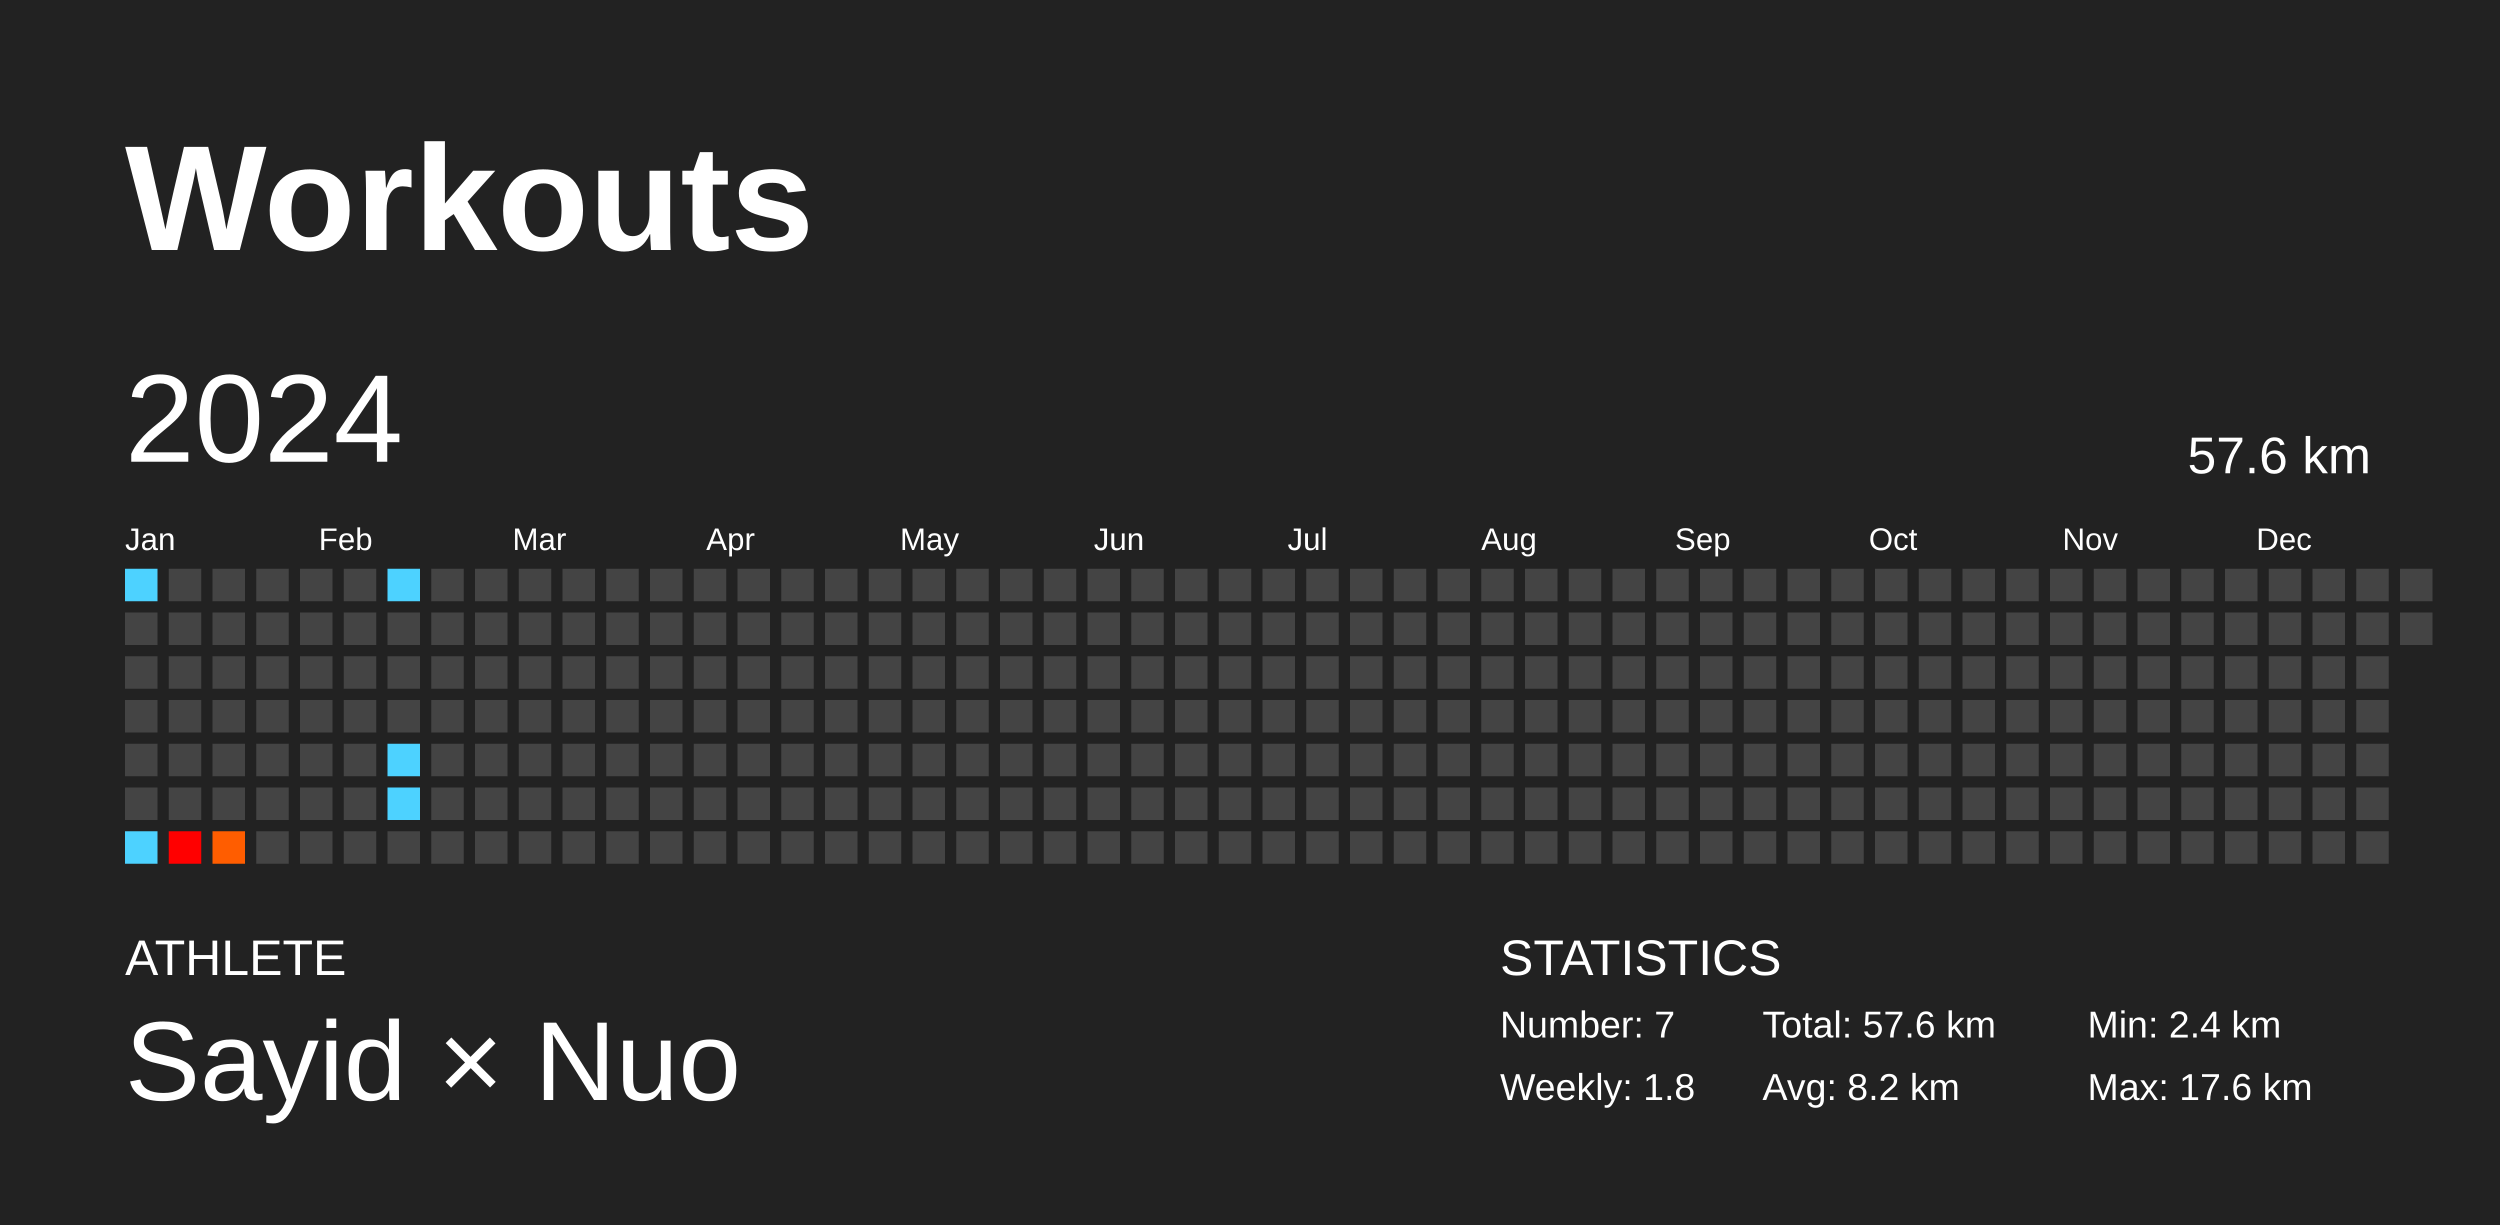
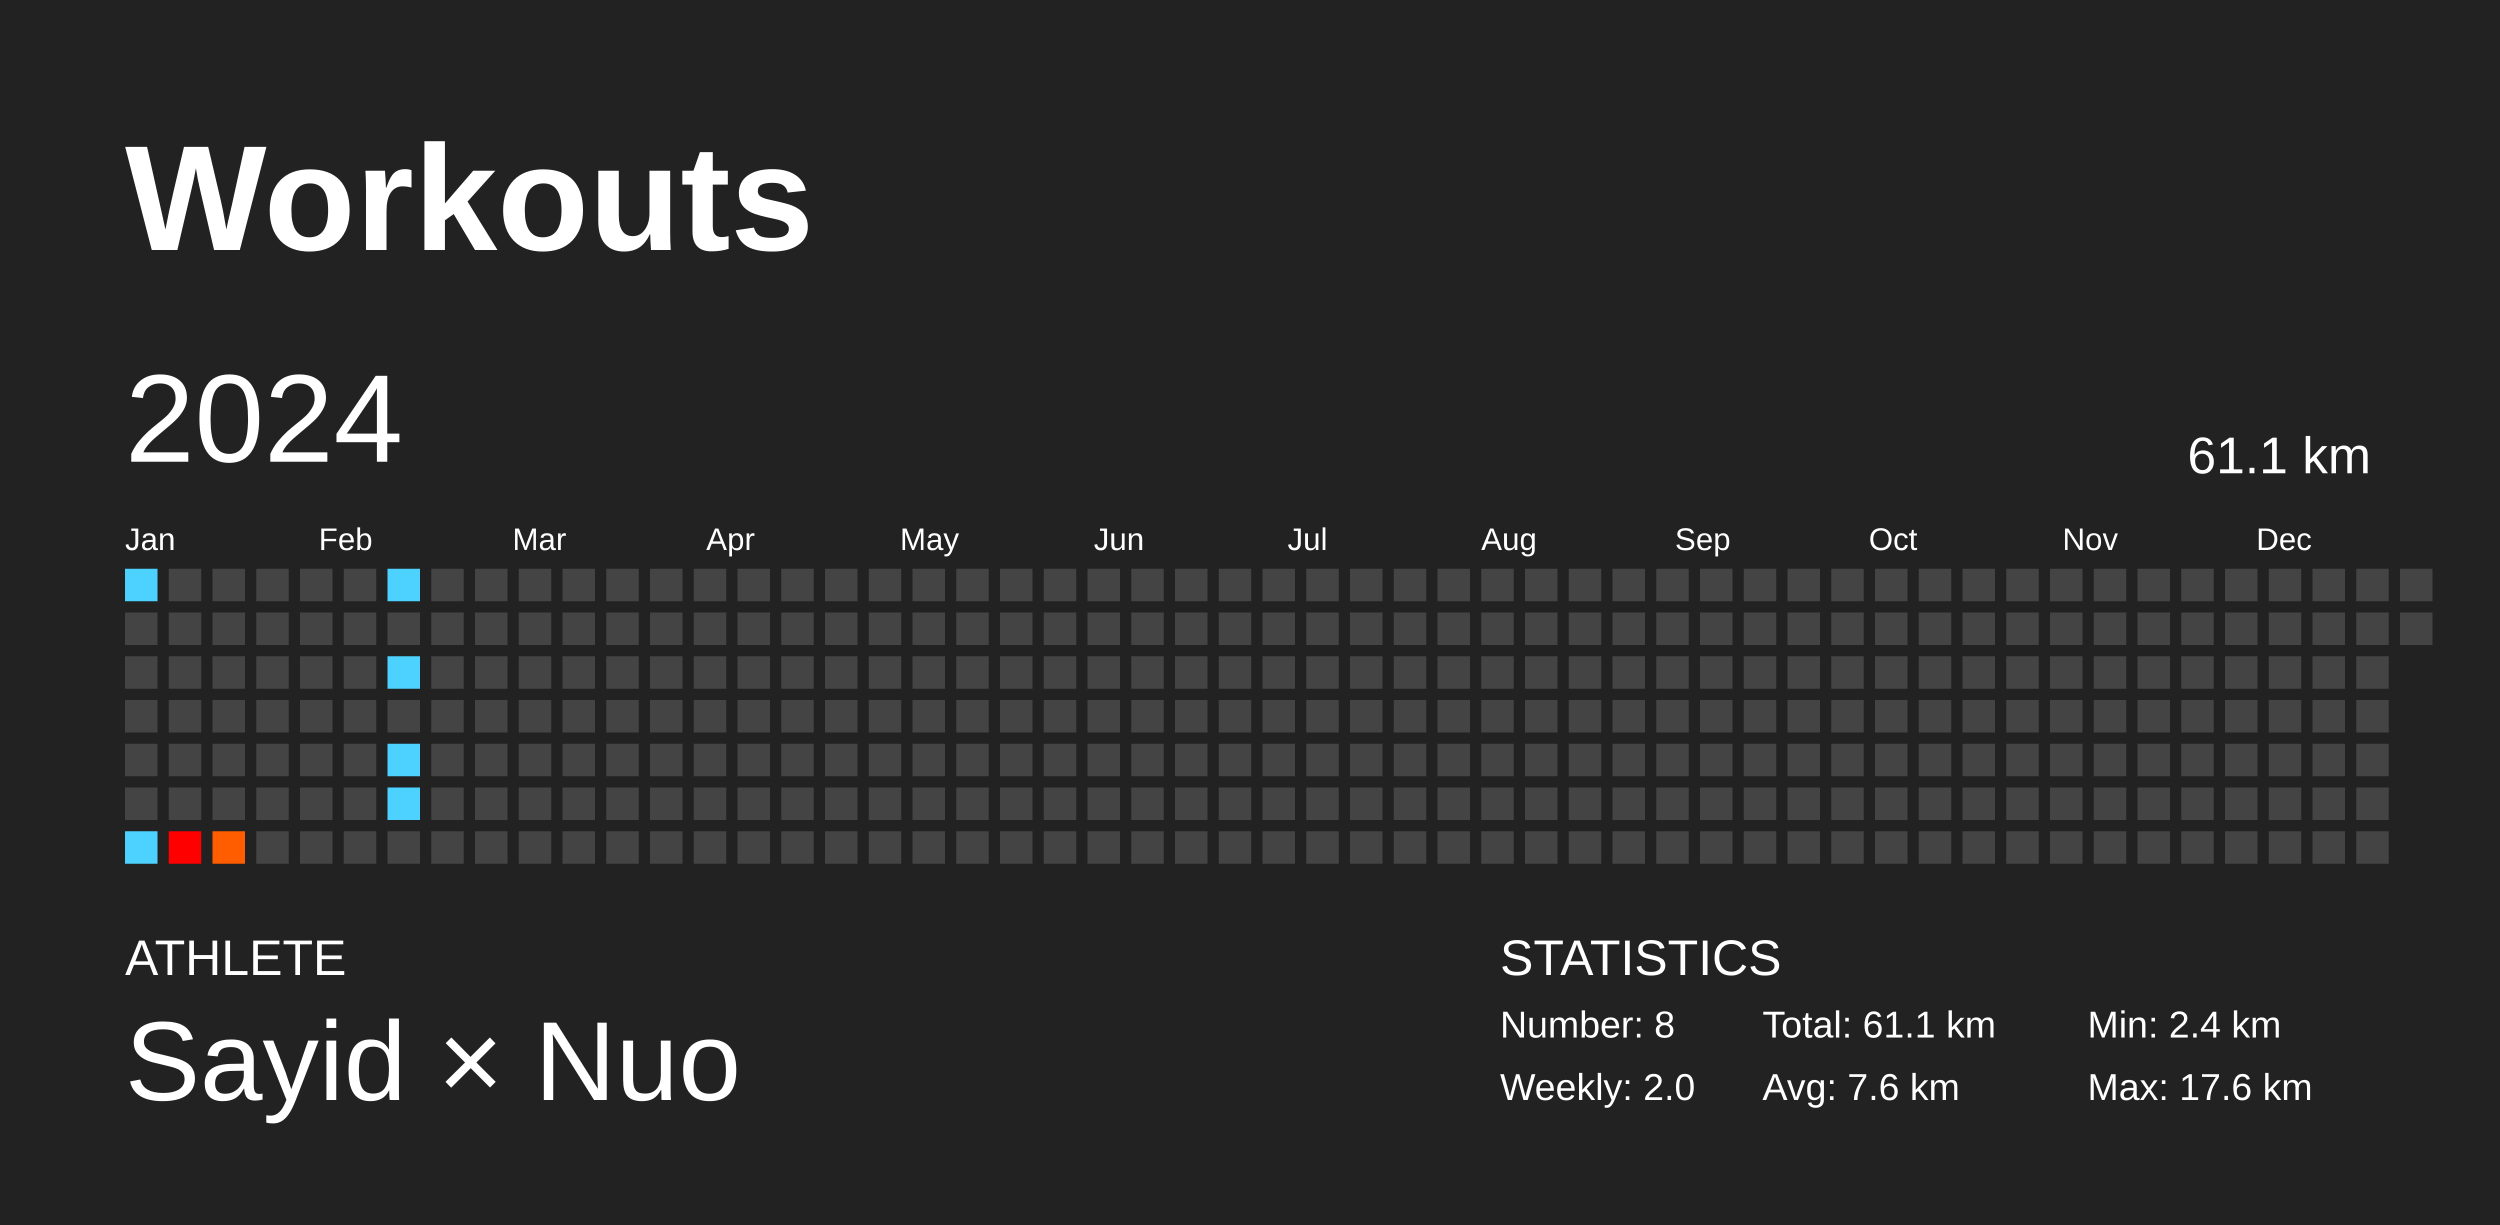
<svg xmlns="http://www.w3.org/2000/svg" baseProfile="full" height="98mm" version="1.1" viewBox="0,0,200,98" width="200mm">
  <defs />
  <rect fill="#222222" height="98" width="200" x="0" y="0" />
  <text fill="#FFFFFF" style="font-size:12px; font-family:Arial; font-weight:bold;" x="10" y="20">Workouts</text>
  <text fill="#FFFFFF" style="font-size:4px; font-family:Arial" x="10" y="78">ATHLETE</text>
  <text fill="#FFFFFF" style="font-size:9px; font-family:Arial" x="10" y="88">Sayid × Nuo</text>
  <text fill="#FFFFFF" style="font-size:4px; font-family:Arial" x="120" y="78">STATISTICS</text>
-   <text fill="#FFFFFF" style="font-size:3px; font-family:Arial" x="120" y="83">Number: 7</text>
-   <text fill="#FFFFFF" style="font-size:3px; font-family:Arial" x="120" y="88">Weekly: 1.8</text>
-   <text fill="#FFFFFF" style="font-size:3px; font-family:Arial" x="141" y="83">Total: 57.6 km</text>
-   <text fill="#FFFFFF" style="font-size:3px; font-family:Arial" x="141" y="88">Avg: 8.2 km</text>
+   <text fill="#FFFFFF" style="font-size:3px; font-family:Arial" x="120" y="83">Number: 8</text>
+   <text fill="#FFFFFF" style="font-size:3px; font-family:Arial" x="120" y="88">Weekly: 2.0</text>
+   <text fill="#FFFFFF" style="font-size:3px; font-family:Arial" x="141" y="83">Total: 61.1 km</text>
+   <text fill="#FFFFFF" style="font-size:3px; font-family:Arial" x="141" y="88">Avg: 7.6 km</text>
  <text fill="#FFFFFF" style="font-size:3px; font-family:Arial" x="167" y="83">Min: 2.4 km</text>
  <text fill="#FFFFFF" style="font-size:3px; font-family:Arial" x="167" y="88">Max: 17.6 km</text>
  <text dominant-baseline="hanging" fill="#FFFFFF" style="font-size:10.0px; font-family:Arial;" x="10" y="30">2024</text>
-   <text dominant-baseline="hanging" fill="#FFFFFF" style="font-size:4.125px; font-family:Arial;" x="175" y="35">57.6 km</text>
+   <text dominant-baseline="hanging" fill="#FFFFFF" style="font-size:4.125px; font-family:Arial;" x="175" y="35">61.1 km</text>
  <text fill="#FFFFFF" style="font-size:2.5px; font-family:Arial" x="10.0" y="44">Jan</text>
  <text fill="#FFFFFF" style="font-size:2.5px; font-family:Arial" x="25.5" y="44">Feb</text>
  <text fill="#FFFFFF" style="font-size:2.5px; font-family:Arial" x="41.0" y="44">Mar</text>
  <text fill="#FFFFFF" style="font-size:2.5px; font-family:Arial" x="56.5" y="44">Apr</text>
  <text fill="#FFFFFF" style="font-size:2.5px; font-family:Arial" x="72.0" y="44">May</text>
  <text fill="#FFFFFF" style="font-size:2.5px; font-family:Arial" x="87.5" y="44">Jun</text>
  <text fill="#FFFFFF" style="font-size:2.5px; font-family:Arial" x="103.0" y="44">Jul</text>
  <text fill="#FFFFFF" style="font-size:2.5px; font-family:Arial" x="118.5" y="44">Aug</text>
  <text fill="#FFFFFF" style="font-size:2.5px; font-family:Arial" x="134.0" y="44">Sep</text>
  <text fill="#FFFFFF" style="font-size:2.5px; font-family:Arial" x="149.5" y="44">Oct</text>
  <text fill="#FFFFFF" style="font-size:2.5px; font-family:Arial" x="165.0" y="44">Nov</text>
  <text fill="#FFFFFF" style="font-size:2.5px; font-family:Arial" x="180.5" y="44">Dec</text>
  <rect fill="#4dd2ff" height="2.6" width="2.6" x="10.0" y="45.5" />
  <rect fill="#444444" height="2.6" width="2.6" x="10.0" y="49.0" />
  <rect fill="#444444" height="2.6" width="2.6" x="10.0" y="52.5" />
  <rect fill="#444444" height="2.6" width="2.6" x="10.0" y="56.0" />
  <rect fill="#444444" height="2.6" width="2.6" x="10.0" y="59.5" />
  <rect fill="#444444" height="2.6" width="2.6" x="10.0" y="63.0" />
  <rect fill="#4dd2ff" height="2.6" width="2.6" x="10.0" y="66.5" />
  <rect fill="#444444" height="2.6" width="2.6" x="13.5" y="45.5" />
  <rect fill="#444444" height="2.6" width="2.6" x="13.5" y="49.0" />
  <rect fill="#444444" height="2.6" width="2.6" x="13.5" y="52.5" />
  <rect fill="#444444" height="2.6" width="2.6" x="13.5" y="56.0" />
  <rect fill="#444444" height="2.6" width="2.6" x="13.5" y="59.5" />
  <rect fill="#444444" height="2.6" width="2.6" x="13.5" y="63.0" />
  <rect fill="#ff0000" height="2.6" width="2.6" x="13.5" y="66.5" />
  <rect fill="#444444" height="2.6" width="2.6" x="17.0" y="45.5" />
  <rect fill="#444444" height="2.6" width="2.6" x="17.0" y="49.0" />
  <rect fill="#444444" height="2.6" width="2.6" x="17.0" y="52.5" />
  <rect fill="#444444" height="2.6" width="2.6" x="17.0" y="56.0" />
  <rect fill="#444444" height="2.6" width="2.6" x="17.0" y="59.5" />
  <rect fill="#444444" height="2.6" width="2.6" x="17.0" y="63.0" />
  <rect fill="#ff5d00" height="2.6" width="2.6" x="17.0" y="66.5" />
  <rect fill="#444444" height="2.6" width="2.6" x="20.5" y="45.5" />
  <rect fill="#444444" height="2.6" width="2.6" x="20.5" y="49.0" />
  <rect fill="#444444" height="2.6" width="2.6" x="20.5" y="52.5" />
  <rect fill="#444444" height="2.6" width="2.6" x="20.5" y="56.0" />
  <rect fill="#444444" height="2.6" width="2.6" x="20.5" y="59.5" />
  <rect fill="#444444" height="2.6" width="2.6" x="20.5" y="63.0" />
  <rect fill="#444444" height="2.6" width="2.6" x="20.5" y="66.5" />
  <rect fill="#444444" height="2.6" width="2.6" x="24.0" y="45.5" />
  <rect fill="#444444" height="2.6" width="2.6" x="24.0" y="49.0" />
  <rect fill="#444444" height="2.6" width="2.6" x="24.0" y="52.5" />
  <rect fill="#444444" height="2.6" width="2.6" x="24.0" y="56.0" />
  <rect fill="#444444" height="2.6" width="2.6" x="24.0" y="59.5" />
  <rect fill="#444444" height="2.6" width="2.6" x="24.0" y="63.0" />
  <rect fill="#444444" height="2.6" width="2.6" x="24.0" y="66.5" />
  <rect fill="#444444" height="2.6" width="2.6" x="27.5" y="45.5" />
  <rect fill="#444444" height="2.6" width="2.6" x="27.5" y="49.0" />
  <rect fill="#444444" height="2.6" width="2.6" x="27.5" y="52.5" />
  <rect fill="#444444" height="2.6" width="2.6" x="27.5" y="56.0" />
  <rect fill="#444444" height="2.6" width="2.6" x="27.5" y="59.5" />
  <rect fill="#444444" height="2.6" width="2.6" x="27.5" y="63.0" />
  <rect fill="#444444" height="2.6" width="2.6" x="27.5" y="66.5" />
  <rect fill="#4dd2ff" height="2.6" width="2.6" x="31.0" y="45.5" />
  <rect fill="#444444" height="2.6" width="2.6" x="31.0" y="49.0" />
-   <rect fill="#444444" height="2.6" width="2.6" x="31.0" y="52.5" />
+   <rect fill="#4dd2ff" height="2.6" width="2.6" x="31.0" y="52.5" />
  <rect fill="#444444" height="2.6" width="2.6" x="31.0" y="56.0" />
  <rect fill="#4dd2ff" height="2.6" width="2.6" x="31.0" y="59.5" />
  <rect fill="#4dd2ff" height="2.6" width="2.6" x="31.0" y="63.0" />
  <rect fill="#444444" height="2.6" width="2.6" x="31.0" y="66.5" />
  <rect fill="#444444" height="2.6" width="2.6" x="34.5" y="45.5" />
  <rect fill="#444444" height="2.6" width="2.6" x="34.5" y="49.0" />
  <rect fill="#444444" height="2.6" width="2.6" x="34.5" y="52.5" />
  <rect fill="#444444" height="2.6" width="2.6" x="34.5" y="56.0" />
  <rect fill="#444444" height="2.6" width="2.6" x="34.5" y="59.5" />
  <rect fill="#444444" height="2.6" width="2.6" x="34.5" y="63.0" />
  <rect fill="#444444" height="2.6" width="2.6" x="34.5" y="66.5" />
  <rect fill="#444444" height="2.6" width="2.6" x="38.0" y="45.5" />
  <rect fill="#444444" height="2.6" width="2.6" x="38.0" y="49.0" />
  <rect fill="#444444" height="2.6" width="2.6" x="38.0" y="52.5" />
  <rect fill="#444444" height="2.6" width="2.6" x="38.0" y="56.0" />
  <rect fill="#444444" height="2.6" width="2.6" x="38.0" y="59.5" />
  <rect fill="#444444" height="2.6" width="2.6" x="38.0" y="63.0" />
  <rect fill="#444444" height="2.6" width="2.6" x="38.0" y="66.5" />
  <rect fill="#444444" height="2.6" width="2.6" x="41.5" y="45.5" />
  <rect fill="#444444" height="2.6" width="2.6" x="41.5" y="49.0" />
  <rect fill="#444444" height="2.6" width="2.6" x="41.5" y="52.5" />
  <rect fill="#444444" height="2.6" width="2.6" x="41.5" y="56.0" />
  <rect fill="#444444" height="2.6" width="2.6" x="41.5" y="59.5" />
  <rect fill="#444444" height="2.6" width="2.6" x="41.5" y="63.0" />
  <rect fill="#444444" height="2.6" width="2.6" x="41.5" y="66.5" />
  <rect fill="#444444" height="2.6" width="2.6" x="45.0" y="45.5" />
  <rect fill="#444444" height="2.6" width="2.6" x="45.0" y="49.0" />
  <rect fill="#444444" height="2.6" width="2.6" x="45.0" y="52.5" />
  <rect fill="#444444" height="2.6" width="2.6" x="45.0" y="56.0" />
  <rect fill="#444444" height="2.6" width="2.6" x="45.0" y="59.5" />
  <rect fill="#444444" height="2.6" width="2.6" x="45.0" y="63.0" />
  <rect fill="#444444" height="2.6" width="2.6" x="45.0" y="66.5" />
  <rect fill="#444444" height="2.6" width="2.6" x="48.5" y="45.5" />
  <rect fill="#444444" height="2.6" width="2.6" x="48.5" y="49.0" />
  <rect fill="#444444" height="2.6" width="2.6" x="48.5" y="52.5" />
  <rect fill="#444444" height="2.6" width="2.6" x="48.5" y="56.0" />
  <rect fill="#444444" height="2.6" width="2.6" x="48.5" y="59.5" />
  <rect fill="#444444" height="2.6" width="2.6" x="48.5" y="63.0" />
  <rect fill="#444444" height="2.6" width="2.6" x="48.5" y="66.5" />
  <rect fill="#444444" height="2.6" width="2.6" x="52.0" y="45.5" />
  <rect fill="#444444" height="2.6" width="2.6" x="52.0" y="49.0" />
  <rect fill="#444444" height="2.6" width="2.6" x="52.0" y="52.5" />
  <rect fill="#444444" height="2.6" width="2.6" x="52.0" y="56.0" />
  <rect fill="#444444" height="2.6" width="2.6" x="52.0" y="59.5" />
  <rect fill="#444444" height="2.6" width="2.6" x="52.0" y="63.0" />
  <rect fill="#444444" height="2.6" width="2.6" x="52.0" y="66.5" />
  <rect fill="#444444" height="2.6" width="2.6" x="55.5" y="45.5" />
  <rect fill="#444444" height="2.6" width="2.6" x="55.5" y="49.0" />
  <rect fill="#444444" height="2.6" width="2.6" x="55.5" y="52.5" />
  <rect fill="#444444" height="2.6" width="2.6" x="55.5" y="56.0" />
  <rect fill="#444444" height="2.6" width="2.6" x="55.5" y="59.5" />
  <rect fill="#444444" height="2.6" width="2.6" x="55.5" y="63.0" />
  <rect fill="#444444" height="2.6" width="2.6" x="55.5" y="66.5" />
  <rect fill="#444444" height="2.6" width="2.6" x="59.0" y="45.5" />
  <rect fill="#444444" height="2.6" width="2.6" x="59.0" y="49.0" />
  <rect fill="#444444" height="2.6" width="2.6" x="59.0" y="52.5" />
  <rect fill="#444444" height="2.6" width="2.6" x="59.0" y="56.0" />
  <rect fill="#444444" height="2.6" width="2.6" x="59.0" y="59.5" />
  <rect fill="#444444" height="2.6" width="2.6" x="59.0" y="63.0" />
  <rect fill="#444444" height="2.6" width="2.6" x="59.0" y="66.5" />
  <rect fill="#444444" height="2.6" width="2.6" x="62.5" y="45.5" />
  <rect fill="#444444" height="2.6" width="2.6" x="62.5" y="49.0" />
  <rect fill="#444444" height="2.6" width="2.6" x="62.5" y="52.5" />
  <rect fill="#444444" height="2.6" width="2.6" x="62.5" y="56.0" />
  <rect fill="#444444" height="2.6" width="2.6" x="62.5" y="59.5" />
  <rect fill="#444444" height="2.6" width="2.6" x="62.5" y="63.0" />
  <rect fill="#444444" height="2.6" width="2.6" x="62.5" y="66.5" />
  <rect fill="#444444" height="2.6" width="2.6" x="66.0" y="45.5" />
  <rect fill="#444444" height="2.6" width="2.6" x="66.0" y="49.0" />
  <rect fill="#444444" height="2.6" width="2.6" x="66.0" y="52.5" />
  <rect fill="#444444" height="2.6" width="2.6" x="66.0" y="56.0" />
  <rect fill="#444444" height="2.6" width="2.6" x="66.0" y="59.5" />
  <rect fill="#444444" height="2.6" width="2.6" x="66.0" y="63.0" />
  <rect fill="#444444" height="2.6" width="2.6" x="66.0" y="66.5" />
  <rect fill="#444444" height="2.6" width="2.6" x="69.5" y="45.5" />
  <rect fill="#444444" height="2.6" width="2.6" x="69.5" y="49.0" />
  <rect fill="#444444" height="2.6" width="2.6" x="69.5" y="52.5" />
  <rect fill="#444444" height="2.6" width="2.6" x="69.5" y="56.0" />
  <rect fill="#444444" height="2.6" width="2.6" x="69.5" y="59.5" />
  <rect fill="#444444" height="2.6" width="2.6" x="69.5" y="63.0" />
  <rect fill="#444444" height="2.6" width="2.6" x="69.5" y="66.5" />
  <rect fill="#444444" height="2.6" width="2.6" x="73.0" y="45.5" />
  <rect fill="#444444" height="2.6" width="2.6" x="73.0" y="49.0" />
  <rect fill="#444444" height="2.6" width="2.6" x="73.0" y="52.5" />
  <rect fill="#444444" height="2.6" width="2.6" x="73.0" y="56.0" />
  <rect fill="#444444" height="2.6" width="2.6" x="73.0" y="59.5" />
  <rect fill="#444444" height="2.6" width="2.6" x="73.0" y="63.0" />
  <rect fill="#444444" height="2.6" width="2.6" x="73.0" y="66.5" />
  <rect fill="#444444" height="2.6" width="2.6" x="76.5" y="45.5" />
  <rect fill="#444444" height="2.6" width="2.6" x="76.5" y="49.0" />
  <rect fill="#444444" height="2.6" width="2.6" x="76.5" y="52.5" />
  <rect fill="#444444" height="2.6" width="2.6" x="76.5" y="56.0" />
  <rect fill="#444444" height="2.6" width="2.6" x="76.5" y="59.5" />
  <rect fill="#444444" height="2.6" width="2.6" x="76.5" y="63.0" />
  <rect fill="#444444" height="2.6" width="2.6" x="76.5" y="66.5" />
  <rect fill="#444444" height="2.6" width="2.6" x="80.0" y="45.5" />
  <rect fill="#444444" height="2.6" width="2.6" x="80.0" y="49.0" />
  <rect fill="#444444" height="2.6" width="2.6" x="80.0" y="52.5" />
  <rect fill="#444444" height="2.6" width="2.6" x="80.0" y="56.0" />
  <rect fill="#444444" height="2.6" width="2.6" x="80.0" y="59.5" />
  <rect fill="#444444" height="2.6" width="2.6" x="80.0" y="63.0" />
  <rect fill="#444444" height="2.6" width="2.6" x="80.0" y="66.5" />
  <rect fill="#444444" height="2.6" width="2.6" x="83.5" y="45.5" />
  <rect fill="#444444" height="2.6" width="2.6" x="83.5" y="49.0" />
  <rect fill="#444444" height="2.6" width="2.6" x="83.5" y="52.5" />
  <rect fill="#444444" height="2.6" width="2.6" x="83.5" y="56.0" />
  <rect fill="#444444" height="2.6" width="2.6" x="83.5" y="59.5" />
  <rect fill="#444444" height="2.6" width="2.6" x="83.5" y="63.0" />
  <rect fill="#444444" height="2.6" width="2.6" x="83.5" y="66.5" />
  <rect fill="#444444" height="2.6" width="2.6" x="87.0" y="45.5" />
  <rect fill="#444444" height="2.6" width="2.6" x="87.0" y="49.0" />
  <rect fill="#444444" height="2.6" width="2.6" x="87.0" y="52.5" />
  <rect fill="#444444" height="2.6" width="2.6" x="87.0" y="56.0" />
  <rect fill="#444444" height="2.6" width="2.6" x="87.0" y="59.5" />
  <rect fill="#444444" height="2.6" width="2.6" x="87.0" y="63.0" />
  <rect fill="#444444" height="2.6" width="2.6" x="87.0" y="66.5" />
  <rect fill="#444444" height="2.6" width="2.6" x="90.5" y="45.5" />
  <rect fill="#444444" height="2.6" width="2.6" x="90.5" y="49.0" />
  <rect fill="#444444" height="2.6" width="2.6" x="90.5" y="52.5" />
  <rect fill="#444444" height="2.6" width="2.6" x="90.5" y="56.0" />
  <rect fill="#444444" height="2.6" width="2.6" x="90.5" y="59.5" />
  <rect fill="#444444" height="2.6" width="2.6" x="90.5" y="63.0" />
  <rect fill="#444444" height="2.6" width="2.6" x="90.5" y="66.5" />
  <rect fill="#444444" height="2.6" width="2.6" x="94.0" y="45.5" />
  <rect fill="#444444" height="2.6" width="2.6" x="94.0" y="49.0" />
  <rect fill="#444444" height="2.6" width="2.6" x="94.0" y="52.5" />
  <rect fill="#444444" height="2.6" width="2.6" x="94.0" y="56.0" />
  <rect fill="#444444" height="2.6" width="2.6" x="94.0" y="59.5" />
  <rect fill="#444444" height="2.6" width="2.6" x="94.0" y="63.0" />
  <rect fill="#444444" height="2.6" width="2.6" x="94.0" y="66.5" />
  <rect fill="#444444" height="2.6" width="2.6" x="97.5" y="45.5" />
  <rect fill="#444444" height="2.6" width="2.6" x="97.5" y="49.0" />
  <rect fill="#444444" height="2.6" width="2.6" x="97.5" y="52.5" />
  <rect fill="#444444" height="2.6" width="2.6" x="97.5" y="56.0" />
  <rect fill="#444444" height="2.6" width="2.6" x="97.5" y="59.5" />
  <rect fill="#444444" height="2.6" width="2.6" x="97.5" y="63.0" />
  <rect fill="#444444" height="2.6" width="2.6" x="97.5" y="66.5" />
  <rect fill="#444444" height="2.6" width="2.6" x="101.0" y="45.5" />
  <rect fill="#444444" height="2.6" width="2.6" x="101.0" y="49.0" />
  <rect fill="#444444" height="2.6" width="2.6" x="101.0" y="52.5" />
  <rect fill="#444444" height="2.6" width="2.6" x="101.0" y="56.0" />
  <rect fill="#444444" height="2.6" width="2.6" x="101.0" y="59.5" />
  <rect fill="#444444" height="2.6" width="2.6" x="101.0" y="63.0" />
  <rect fill="#444444" height="2.6" width="2.6" x="101.0" y="66.5" />
  <rect fill="#444444" height="2.6" width="2.6" x="104.5" y="45.5" />
  <rect fill="#444444" height="2.6" width="2.6" x="104.5" y="49.0" />
  <rect fill="#444444" height="2.6" width="2.6" x="104.5" y="52.5" />
  <rect fill="#444444" height="2.6" width="2.6" x="104.5" y="56.0" />
  <rect fill="#444444" height="2.6" width="2.6" x="104.5" y="59.5" />
  <rect fill="#444444" height="2.6" width="2.6" x="104.5" y="63.0" />
  <rect fill="#444444" height="2.6" width="2.6" x="104.5" y="66.5" />
  <rect fill="#444444" height="2.6" width="2.6" x="108.0" y="45.5" />
  <rect fill="#444444" height="2.6" width="2.6" x="108.0" y="49.0" />
  <rect fill="#444444" height="2.6" width="2.6" x="108.0" y="52.5" />
  <rect fill="#444444" height="2.6" width="2.6" x="108.0" y="56.0" />
  <rect fill="#444444" height="2.6" width="2.6" x="108.0" y="59.5" />
  <rect fill="#444444" height="2.6" width="2.6" x="108.0" y="63.0" />
  <rect fill="#444444" height="2.6" width="2.6" x="108.0" y="66.5" />
  <rect fill="#444444" height="2.6" width="2.6" x="111.5" y="45.5" />
  <rect fill="#444444" height="2.6" width="2.6" x="111.5" y="49.0" />
  <rect fill="#444444" height="2.6" width="2.6" x="111.5" y="52.5" />
  <rect fill="#444444" height="2.6" width="2.6" x="111.5" y="56.0" />
  <rect fill="#444444" height="2.6" width="2.6" x="111.5" y="59.5" />
  <rect fill="#444444" height="2.6" width="2.6" x="111.5" y="63.0" />
  <rect fill="#444444" height="2.6" width="2.6" x="111.5" y="66.5" />
  <rect fill="#444444" height="2.6" width="2.6" x="115.0" y="45.5" />
  <rect fill="#444444" height="2.6" width="2.6" x="115.0" y="49.0" />
  <rect fill="#444444" height="2.6" width="2.6" x="115.0" y="52.5" />
  <rect fill="#444444" height="2.6" width="2.6" x="115.0" y="56.0" />
  <rect fill="#444444" height="2.6" width="2.6" x="115.0" y="59.5" />
  <rect fill="#444444" height="2.6" width="2.6" x="115.0" y="63.0" />
  <rect fill="#444444" height="2.6" width="2.6" x="115.0" y="66.5" />
  <rect fill="#444444" height="2.6" width="2.6" x="118.5" y="45.5" />
  <rect fill="#444444" height="2.6" width="2.6" x="118.5" y="49.0" />
  <rect fill="#444444" height="2.6" width="2.6" x="118.5" y="52.5" />
  <rect fill="#444444" height="2.6" width="2.6" x="118.5" y="56.0" />
  <rect fill="#444444" height="2.6" width="2.6" x="118.5" y="59.5" />
  <rect fill="#444444" height="2.6" width="2.6" x="118.5" y="63.0" />
  <rect fill="#444444" height="2.6" width="2.6" x="118.5" y="66.5" />
  <rect fill="#444444" height="2.6" width="2.6" x="122.0" y="45.5" />
  <rect fill="#444444" height="2.6" width="2.6" x="122.0" y="49.0" />
  <rect fill="#444444" height="2.6" width="2.6" x="122.0" y="52.5" />
  <rect fill="#444444" height="2.6" width="2.6" x="122.0" y="56.0" />
  <rect fill="#444444" height="2.6" width="2.6" x="122.0" y="59.5" />
  <rect fill="#444444" height="2.6" width="2.6" x="122.0" y="63.0" />
  <rect fill="#444444" height="2.6" width="2.6" x="122.0" y="66.5" />
  <rect fill="#444444" height="2.6" width="2.6" x="125.5" y="45.5" />
  <rect fill="#444444" height="2.6" width="2.6" x="125.5" y="49.0" />
  <rect fill="#444444" height="2.6" width="2.6" x="125.5" y="52.5" />
  <rect fill="#444444" height="2.6" width="2.6" x="125.5" y="56.0" />
  <rect fill="#444444" height="2.6" width="2.6" x="125.5" y="59.5" />
  <rect fill="#444444" height="2.6" width="2.6" x="125.5" y="63.0" />
  <rect fill="#444444" height="2.6" width="2.6" x="125.5" y="66.5" />
  <rect fill="#444444" height="2.6" width="2.6" x="129.0" y="45.5" />
  <rect fill="#444444" height="2.6" width="2.6" x="129.0" y="49.0" />
  <rect fill="#444444" height="2.6" width="2.6" x="129.0" y="52.5" />
  <rect fill="#444444" height="2.6" width="2.6" x="129.0" y="56.0" />
  <rect fill="#444444" height="2.6" width="2.6" x="129.0" y="59.5" />
  <rect fill="#444444" height="2.6" width="2.6" x="129.0" y="63.0" />
  <rect fill="#444444" height="2.6" width="2.6" x="129.0" y="66.5" />
  <rect fill="#444444" height="2.6" width="2.6" x="132.5" y="45.5" />
  <rect fill="#444444" height="2.6" width="2.6" x="132.5" y="49.0" />
  <rect fill="#444444" height="2.6" width="2.6" x="132.5" y="52.5" />
  <rect fill="#444444" height="2.6" width="2.6" x="132.5" y="56.0" />
  <rect fill="#444444" height="2.6" width="2.6" x="132.5" y="59.5" />
  <rect fill="#444444" height="2.6" width="2.6" x="132.5" y="63.0" />
  <rect fill="#444444" height="2.6" width="2.6" x="132.5" y="66.5" />
  <rect fill="#444444" height="2.6" width="2.6" x="136.0" y="45.5" />
  <rect fill="#444444" height="2.6" width="2.6" x="136.0" y="49.0" />
  <rect fill="#444444" height="2.6" width="2.6" x="136.0" y="52.5" />
  <rect fill="#444444" height="2.6" width="2.6" x="136.0" y="56.0" />
  <rect fill="#444444" height="2.6" width="2.6" x="136.0" y="59.5" />
  <rect fill="#444444" height="2.6" width="2.6" x="136.0" y="63.0" />
  <rect fill="#444444" height="2.6" width="2.6" x="136.0" y="66.5" />
  <rect fill="#444444" height="2.6" width="2.6" x="139.5" y="45.5" />
  <rect fill="#444444" height="2.6" width="2.6" x="139.5" y="49.0" />
  <rect fill="#444444" height="2.6" width="2.6" x="139.5" y="52.5" />
  <rect fill="#444444" height="2.6" width="2.6" x="139.5" y="56.0" />
  <rect fill="#444444" height="2.6" width="2.6" x="139.5" y="59.5" />
  <rect fill="#444444" height="2.6" width="2.6" x="139.5" y="63.0" />
  <rect fill="#444444" height="2.6" width="2.6" x="139.5" y="66.5" />
  <rect fill="#444444" height="2.6" width="2.6" x="143.0" y="45.5" />
  <rect fill="#444444" height="2.6" width="2.6" x="143.0" y="49.0" />
  <rect fill="#444444" height="2.6" width="2.6" x="143.0" y="52.5" />
  <rect fill="#444444" height="2.6" width="2.6" x="143.0" y="56.0" />
  <rect fill="#444444" height="2.6" width="2.6" x="143.0" y="59.5" />
  <rect fill="#444444" height="2.6" width="2.6" x="143.0" y="63.0" />
  <rect fill="#444444" height="2.6" width="2.6" x="143.0" y="66.5" />
  <rect fill="#444444" height="2.6" width="2.6" x="146.5" y="45.5" />
  <rect fill="#444444" height="2.6" width="2.6" x="146.5" y="49.0" />
  <rect fill="#444444" height="2.6" width="2.6" x="146.5" y="52.5" />
  <rect fill="#444444" height="2.6" width="2.6" x="146.5" y="56.0" />
  <rect fill="#444444" height="2.6" width="2.6" x="146.5" y="59.5" />
  <rect fill="#444444" height="2.6" width="2.6" x="146.5" y="63.0" />
  <rect fill="#444444" height="2.6" width="2.6" x="146.5" y="66.5" />
  <rect fill="#444444" height="2.6" width="2.6" x="150.0" y="45.5" />
  <rect fill="#444444" height="2.6" width="2.6" x="150.0" y="49.0" />
  <rect fill="#444444" height="2.6" width="2.6" x="150.0" y="52.5" />
  <rect fill="#444444" height="2.6" width="2.6" x="150.0" y="56.0" />
  <rect fill="#444444" height="2.6" width="2.6" x="150.0" y="59.5" />
  <rect fill="#444444" height="2.6" width="2.6" x="150.0" y="63.0" />
  <rect fill="#444444" height="2.6" width="2.6" x="150.0" y="66.5" />
  <rect fill="#444444" height="2.6" width="2.6" x="153.5" y="45.5" />
  <rect fill="#444444" height="2.6" width="2.6" x="153.5" y="49.0" />
  <rect fill="#444444" height="2.6" width="2.6" x="153.5" y="52.5" />
  <rect fill="#444444" height="2.6" width="2.6" x="153.5" y="56.0" />
  <rect fill="#444444" height="2.6" width="2.6" x="153.5" y="59.5" />
  <rect fill="#444444" height="2.6" width="2.6" x="153.5" y="63.0" />
  <rect fill="#444444" height="2.6" width="2.6" x="153.5" y="66.5" />
  <rect fill="#444444" height="2.6" width="2.6" x="157.0" y="45.5" />
  <rect fill="#444444" height="2.6" width="2.6" x="157.0" y="49.0" />
  <rect fill="#444444" height="2.6" width="2.6" x="157.0" y="52.5" />
  <rect fill="#444444" height="2.6" width="2.6" x="157.0" y="56.0" />
  <rect fill="#444444" height="2.6" width="2.6" x="157.0" y="59.5" />
  <rect fill="#444444" height="2.6" width="2.6" x="157.0" y="63.0" />
  <rect fill="#444444" height="2.6" width="2.6" x="157.0" y="66.5" />
  <rect fill="#444444" height="2.6" width="2.6" x="160.5" y="45.5" />
  <rect fill="#444444" height="2.6" width="2.6" x="160.5" y="49.0" />
  <rect fill="#444444" height="2.6" width="2.6" x="160.5" y="52.5" />
  <rect fill="#444444" height="2.6" width="2.6" x="160.5" y="56.0" />
  <rect fill="#444444" height="2.6" width="2.6" x="160.5" y="59.5" />
  <rect fill="#444444" height="2.6" width="2.6" x="160.5" y="63.0" />
  <rect fill="#444444" height="2.6" width="2.6" x="160.5" y="66.5" />
  <rect fill="#444444" height="2.6" width="2.6" x="164.0" y="45.5" />
  <rect fill="#444444" height="2.6" width="2.6" x="164.0" y="49.0" />
  <rect fill="#444444" height="2.6" width="2.6" x="164.0" y="52.5" />
  <rect fill="#444444" height="2.6" width="2.6" x="164.0" y="56.0" />
  <rect fill="#444444" height="2.6" width="2.6" x="164.0" y="59.5" />
  <rect fill="#444444" height="2.6" width="2.6" x="164.0" y="63.0" />
  <rect fill="#444444" height="2.6" width="2.6" x="164.0" y="66.5" />
  <rect fill="#444444" height="2.6" width="2.6" x="167.5" y="45.5" />
  <rect fill="#444444" height="2.6" width="2.6" x="167.5" y="49.0" />
  <rect fill="#444444" height="2.6" width="2.6" x="167.5" y="52.5" />
  <rect fill="#444444" height="2.6" width="2.6" x="167.5" y="56.0" />
  <rect fill="#444444" height="2.6" width="2.6" x="167.5" y="59.5" />
  <rect fill="#444444" height="2.6" width="2.6" x="167.5" y="63.0" />
  <rect fill="#444444" height="2.6" width="2.6" x="167.5" y="66.5" />
  <rect fill="#444444" height="2.6" width="2.6" x="171.0" y="45.5" />
  <rect fill="#444444" height="2.6" width="2.6" x="171.0" y="49.0" />
  <rect fill="#444444" height="2.6" width="2.6" x="171.0" y="52.5" />
  <rect fill="#444444" height="2.6" width="2.6" x="171.0" y="56.0" />
  <rect fill="#444444" height="2.6" width="2.6" x="171.0" y="59.5" />
  <rect fill="#444444" height="2.6" width="2.6" x="171.0" y="63.0" />
  <rect fill="#444444" height="2.6" width="2.6" x="171.0" y="66.5" />
  <rect fill="#444444" height="2.6" width="2.6" x="174.5" y="45.5" />
  <rect fill="#444444" height="2.6" width="2.6" x="174.5" y="49.0" />
  <rect fill="#444444" height="2.6" width="2.6" x="174.5" y="52.5" />
  <rect fill="#444444" height="2.6" width="2.6" x="174.5" y="56.0" />
  <rect fill="#444444" height="2.6" width="2.6" x="174.5" y="59.5" />
  <rect fill="#444444" height="2.6" width="2.6" x="174.5" y="63.0" />
  <rect fill="#444444" height="2.6" width="2.6" x="174.5" y="66.5" />
  <rect fill="#444444" height="2.6" width="2.6" x="178.0" y="45.5" />
  <rect fill="#444444" height="2.6" width="2.6" x="178.0" y="49.0" />
  <rect fill="#444444" height="2.6" width="2.6" x="178.0" y="52.5" />
  <rect fill="#444444" height="2.6" width="2.6" x="178.0" y="56.0" />
  <rect fill="#444444" height="2.6" width="2.6" x="178.0" y="59.5" />
  <rect fill="#444444" height="2.6" width="2.6" x="178.0" y="63.0" />
  <rect fill="#444444" height="2.6" width="2.6" x="178.0" y="66.5" />
  <rect fill="#444444" height="2.6" width="2.6" x="181.5" y="45.5" />
  <rect fill="#444444" height="2.6" width="2.6" x="181.5" y="49.0" />
  <rect fill="#444444" height="2.6" width="2.6" x="181.5" y="52.5" />
  <rect fill="#444444" height="2.6" width="2.6" x="181.5" y="56.0" />
  <rect fill="#444444" height="2.6" width="2.6" x="181.5" y="59.5" />
  <rect fill="#444444" height="2.6" width="2.6" x="181.5" y="63.0" />
  <rect fill="#444444" height="2.6" width="2.6" x="181.5" y="66.5" />
  <rect fill="#444444" height="2.6" width="2.6" x="185.0" y="45.5" />
  <rect fill="#444444" height="2.6" width="2.6" x="185.0" y="49.0" />
  <rect fill="#444444" height="2.6" width="2.6" x="185.0" y="52.5" />
  <rect fill="#444444" height="2.6" width="2.6" x="185.0" y="56.0" />
  <rect fill="#444444" height="2.6" width="2.6" x="185.0" y="59.5" />
  <rect fill="#444444" height="2.6" width="2.6" x="185.0" y="63.0" />
  <rect fill="#444444" height="2.6" width="2.6" x="185.0" y="66.5" />
  <rect fill="#444444" height="2.6" width="2.6" x="188.5" y="45.5" />
  <rect fill="#444444" height="2.6" width="2.6" x="188.5" y="49.0" />
  <rect fill="#444444" height="2.6" width="2.6" x="188.5" y="52.5" />
  <rect fill="#444444" height="2.6" width="2.6" x="188.5" y="56.0" />
  <rect fill="#444444" height="2.6" width="2.6" x="188.5" y="59.5" />
  <rect fill="#444444" height="2.6" width="2.6" x="188.5" y="63.0" />
  <rect fill="#444444" height="2.6" width="2.6" x="188.5" y="66.5" />
  <rect fill="#444444" height="2.6" width="2.6" x="192.0" y="45.5" />
  <rect fill="#444444" height="2.6" width="2.6" x="192.0" y="49.0" />
</svg>
